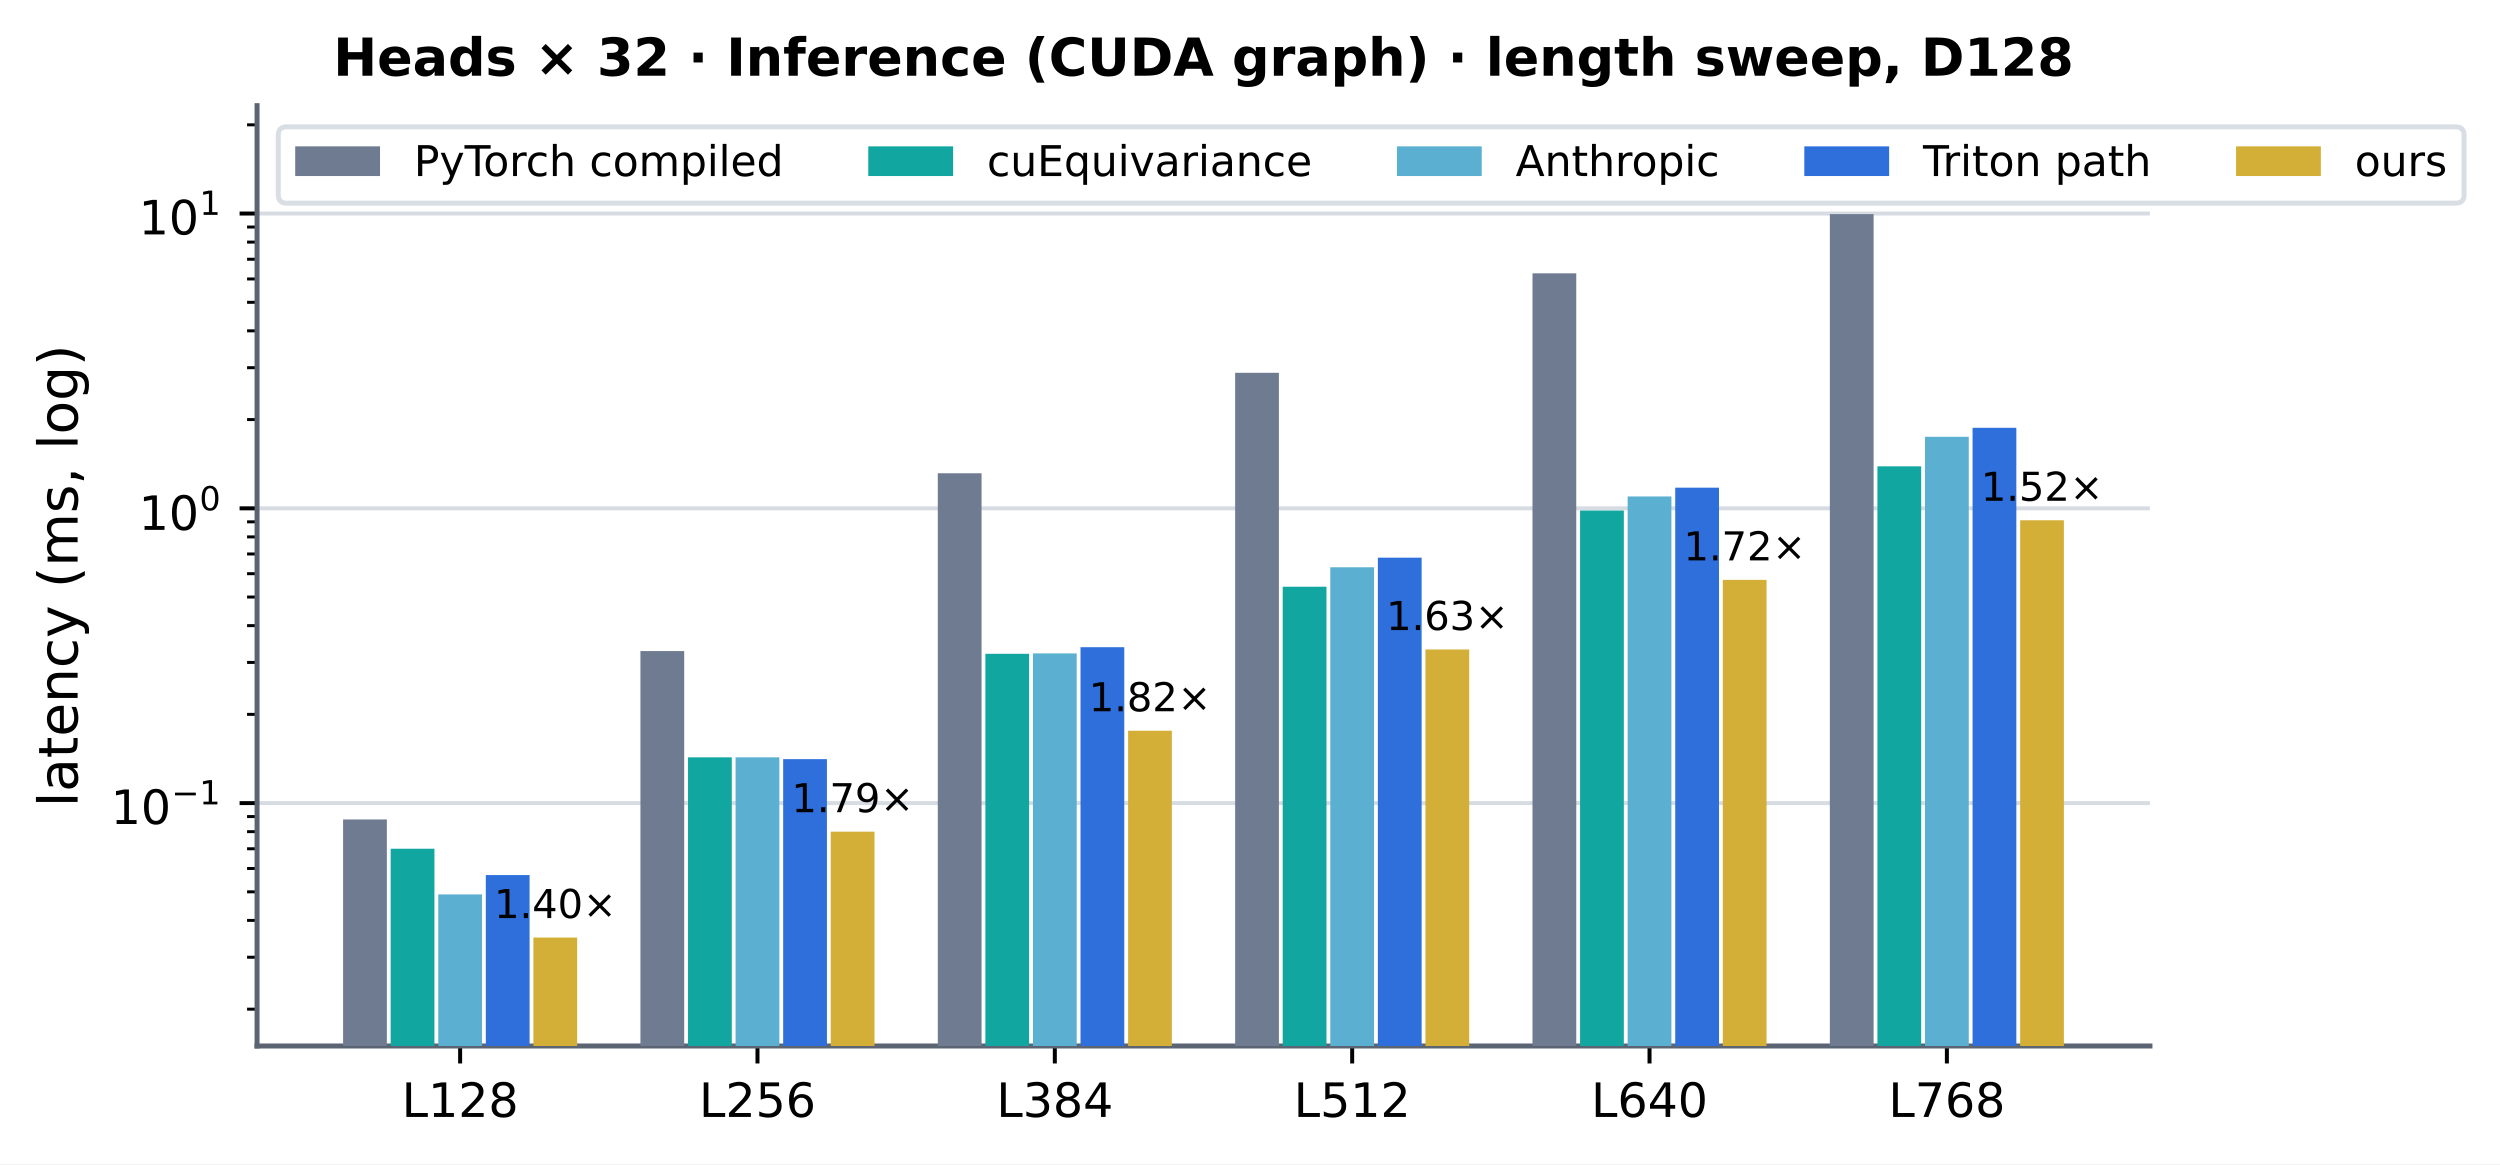
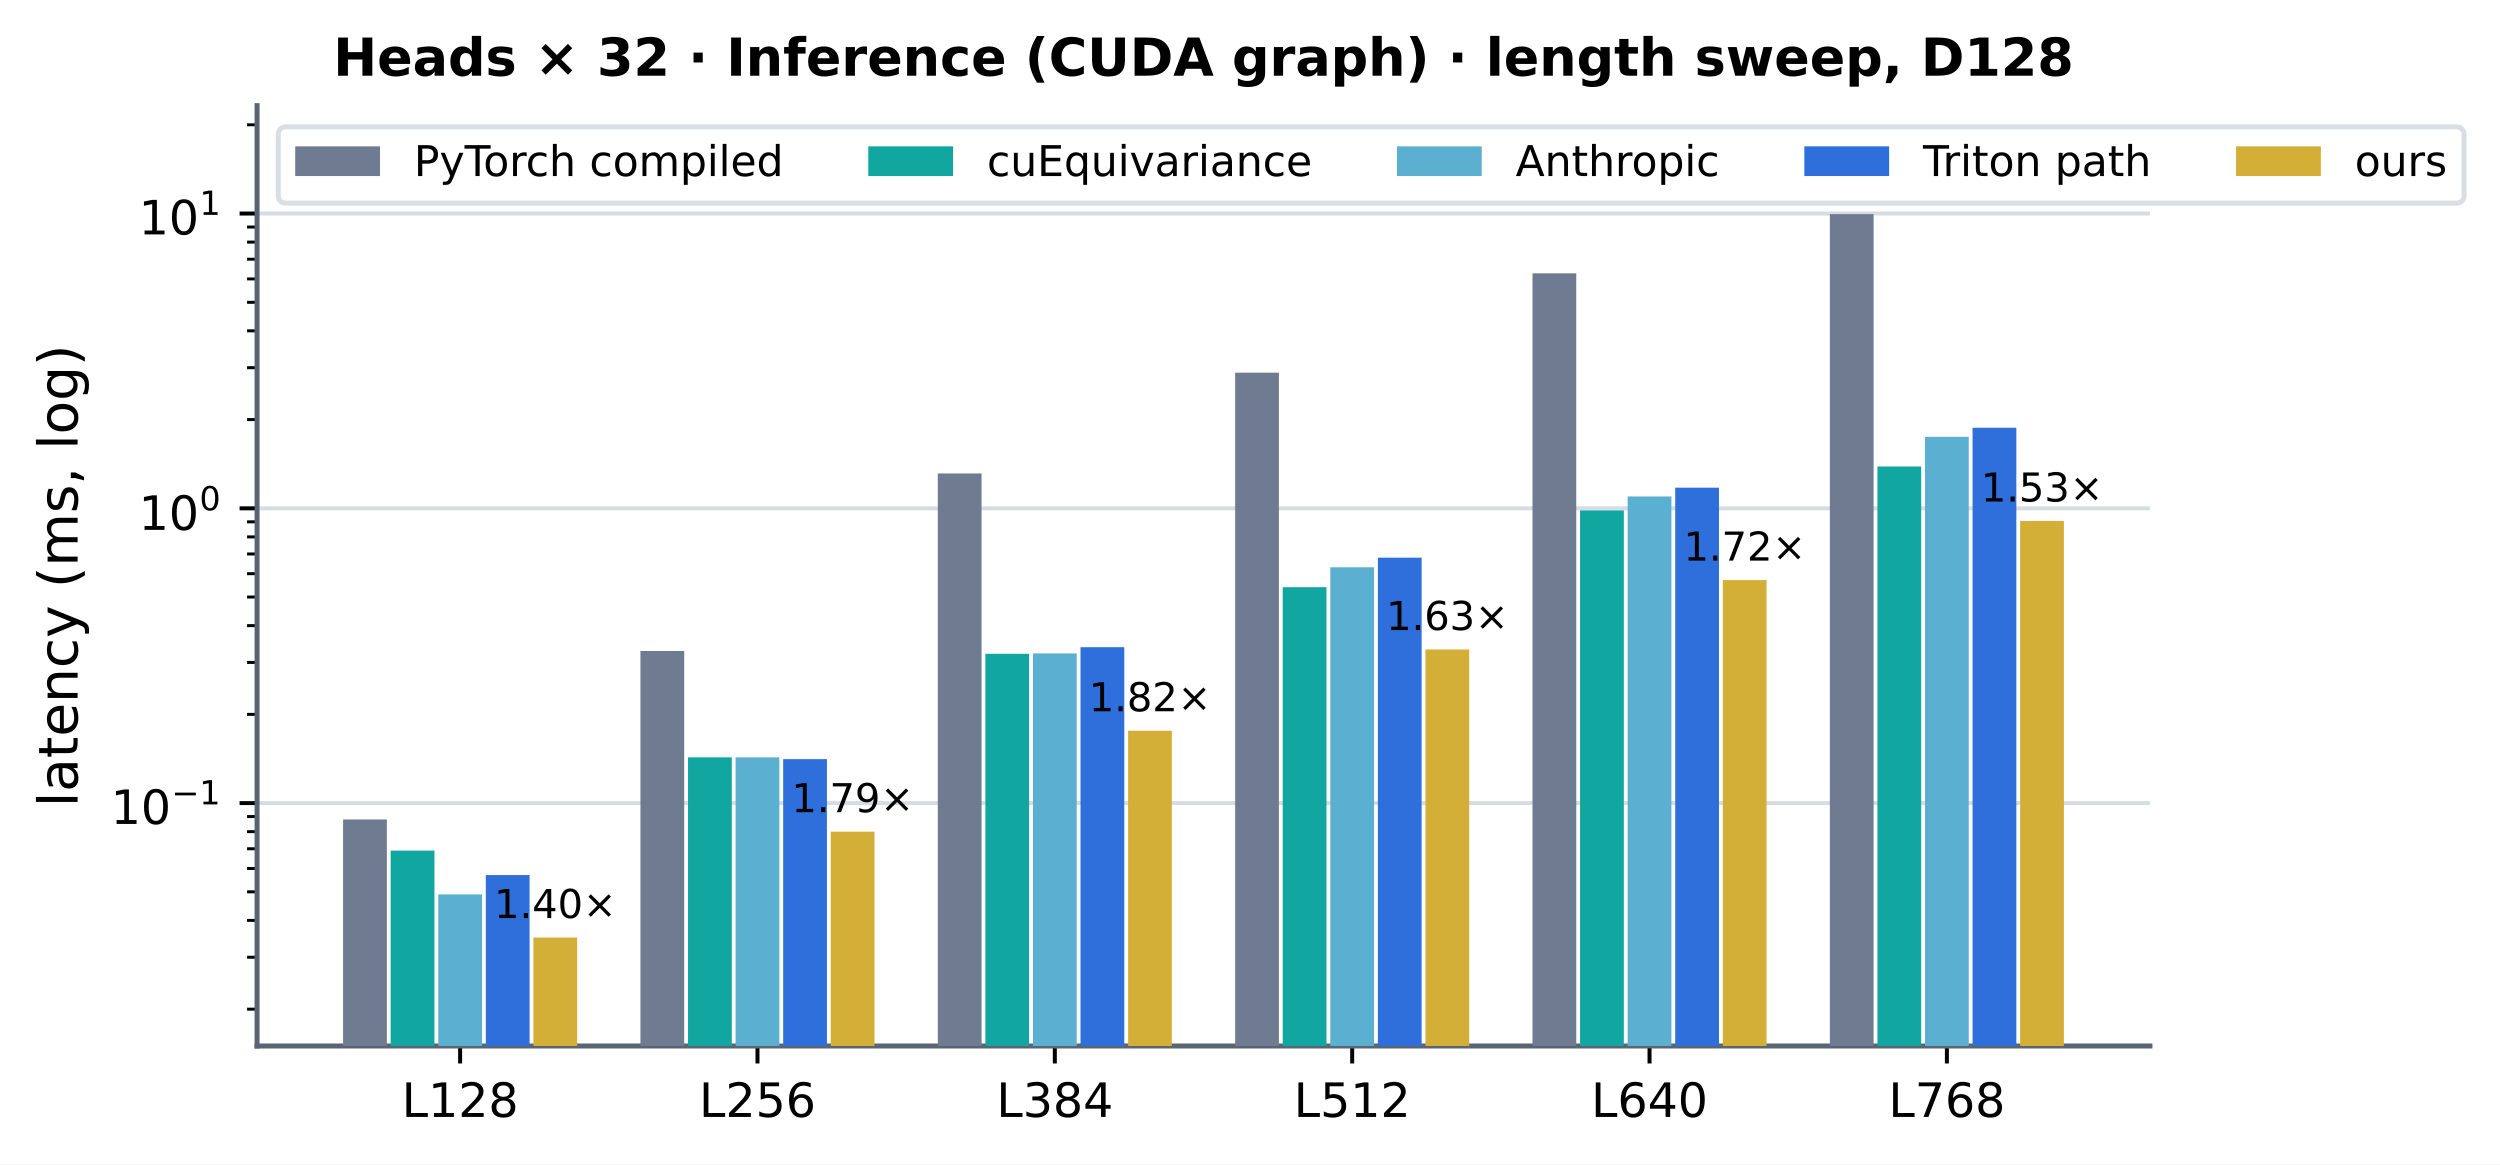
<svg xmlns="http://www.w3.org/2000/svg" xmlns:xlink="http://www.w3.org/1999/xlink" width="501.134pt" height="233.374pt" viewBox="0 0 501.134 233.374" version="1.1">
  <defs>
    <style type="text/css">*{stroke-linejoin: round; stroke-linecap: butt}</style>
  </defs>
  <g id="figure_1">
    <g id="patch_1">
      <path d="M 0 233.374  L 501.134 233.374  L 501.134 0  L 0 0  z " style="fill: #ffffff" />
    </g>
    <g id="axes_1">
      <g id="patch_2">
        <path d="M 51.526 209.674  L 430.966 209.674  L 430.966 21.178  L 51.526 21.178  z " style="fill: #ffffff" />
      </g>
      <g id="matplotlib.axis_1">
        <g id="xtick_1">
          <g id="line2d_1">
            <defs>
-               <path id="mb104b7a5eb" d="M 0 0  L 0 3.5  " style="stroke: #000000; stroke-width: 0.8" />
+               <path id="m82ab6929ad" d="M 0 0  L 0 3.5  " style="stroke: #000000; stroke-width: 0.8" />
            </defs>
            <g>
-               <use xlink:href="#mb104b7a5eb" x="92.234" y="209.674" style="stroke: #000000; stroke-width: 0.8" />
+               <use xlink:href="#m82ab6929ad" x="92.234" y="209.674" style="stroke: #000000; stroke-width: 0.8" />
            </g>
          </g>
          <g id="text_1">
            <text style="font-size: 9.5px; font-family: 'DejaVu Sans', 'Arial', 'Helvetica', sans-serif; text-anchor: middle" x="92.234" y="223.892" transform="rotate(-0 92.23362 223.8921)">L128</text>
          </g>
        </g>
        <g id="xtick_2">
          <g id="line2d_2">
            <g>
-               <use xlink:href="#mb104b7a5eb" x="151.839" y="209.674" style="stroke: #000000; stroke-width: 0.8" />
+               <use xlink:href="#m82ab6929ad" x="151.839" y="209.674" style="stroke: #000000; stroke-width: 0.8" />
            </g>
          </g>
          <g id="text_2">
            <text style="font-size: 9.5px; font-family: 'DejaVu Sans', 'Arial', 'Helvetica', sans-serif; text-anchor: middle" x="151.839" y="223.892" transform="rotate(-0 151.8385 223.8921)">L256</text>
          </g>
        </g>
        <g id="xtick_3">
          <g id="line2d_3">
            <g>
-               <use xlink:href="#mb104b7a5eb" x="211.443" y="209.674" style="stroke: #000000; stroke-width: 0.8" />
+               <use xlink:href="#m82ab6929ad" x="211.443" y="209.674" style="stroke: #000000; stroke-width: 0.8" />
            </g>
          </g>
          <g id="text_3">
            <text style="font-size: 9.5px; font-family: 'DejaVu Sans', 'Arial', 'Helvetica', sans-serif; text-anchor: middle" x="211.443" y="223.892" transform="rotate(-0 211.4434 223.8921)">L384</text>
          </g>
        </g>
        <g id="xtick_4">
          <g id="line2d_4">
            <g>
-               <use xlink:href="#mb104b7a5eb" x="271.048" y="209.674" style="stroke: #000000; stroke-width: 0.8" />
+               <use xlink:href="#m82ab6929ad" x="271.048" y="209.674" style="stroke: #000000; stroke-width: 0.8" />
            </g>
          </g>
          <g id="text_4">
            <text style="font-size: 9.5px; font-family: 'DejaVu Sans', 'Arial', 'Helvetica', sans-serif; text-anchor: middle" x="271.048" y="223.892" transform="rotate(-0 271.0483 223.8921)">L512</text>
          </g>
        </g>
        <g id="xtick_5">
          <g id="line2d_5">
            <g>
-               <use xlink:href="#mb104b7a5eb" x="330.653" y="209.674" style="stroke: #000000; stroke-width: 0.8" />
+               <use xlink:href="#m82ab6929ad" x="330.653" y="209.674" style="stroke: #000000; stroke-width: 0.8" />
            </g>
          </g>
          <g id="text_5">
            <text style="font-size: 9.5px; font-family: 'DejaVu Sans', 'Arial', 'Helvetica', sans-serif; text-anchor: middle" x="330.653" y="223.892" transform="rotate(-0 330.6532 223.8921)">L640</text>
          </g>
        </g>
        <g id="xtick_6">
          <g id="line2d_6">
            <g>
-               <use xlink:href="#mb104b7a5eb" x="390.258" y="209.674" style="stroke: #000000; stroke-width: 0.8" />
+               <use xlink:href="#m82ab6929ad" x="390.258" y="209.674" style="stroke: #000000; stroke-width: 0.8" />
            </g>
          </g>
          <g id="text_6">
            <text style="font-size: 9.5px; font-family: 'DejaVu Sans', 'Arial', 'Helvetica', sans-serif; text-anchor: middle" x="390.258" y="223.892" transform="rotate(-0 390.2581 223.8921)">L768</text>
          </g>
        </g>
      </g>
      <g id="matplotlib.axis_2">
        <g id="ytick_1">
          <g id="line2d_7">
-             <path d="M 51.526 160.984  L 430.966 160.984  " clip-path="url(#p09f0e813af)" style="fill: none; stroke: #d7dce3; stroke-width: 0.8; stroke-linecap: square" />
+             <path d="M 51.526 160.984  L 430.966 160.984  " clip-path="url(#p1f86044d86)" style="fill: none; stroke: #d7dce3; stroke-width: 0.8; stroke-linecap: square" />
          </g>
          <g id="line2d_8">
            <defs>
-               <path id="ma9c8de55d4" d="M 0 0  L -3.5 0  " style="stroke: #000000; stroke-width: 0.8" />
+               <path id="m1cd7426a2e" d="M 0 0  L -3.5 0  " style="stroke: #000000; stroke-width: 0.8" />
            </defs>
            <g>
-               <use xlink:href="#ma9c8de55d4" x="51.526" y="160.984" style="stroke: #000000; stroke-width: 0.8" />
+               <use xlink:href="#m1cd7426a2e" x="51.526" y="160.984" style="stroke: #000000; stroke-width: 0.8" />
            </g>
          </g>
          <g id="text_7">
-             <g transform="translate(22.20086 165.4019)">
+             <g transform="translate(22.20086 165.4014)">
              <text>
                <tspan x="0" y="-0.231" style="font-size: 9.5px; font-family: 'DejaVu Sans'">1</tspan>
                <tspan x="6.044" y="-0.231" style="font-size: 9.5px; font-family: 'DejaVu Sans'">0</tspan>
                <tspan x="12.179" y="-4.155" style="font-size: 6.65px; font-family: 'DejaVu Sans'">−</tspan>
                <tspan x="17.751" y="-4.155" style="font-size: 6.65px; font-family: 'DejaVu Sans'">1</tspan>
              </text>
            </g>
          </g>
        </g>
        <g id="ytick_2">
          <g id="line2d_9">
-             <path d="M 51.526 101.896  L 430.966 101.896  " clip-path="url(#p09f0e813af)" style="fill: none; stroke: #d7dce3; stroke-width: 0.8; stroke-linecap: square" />
+             <path d="M 51.526 101.894  L 430.966 101.894  " clip-path="url(#p1f86044d86)" style="fill: none; stroke: #d7dce3; stroke-width: 0.8; stroke-linecap: square" />
          </g>
          <g id="line2d_10">
            <g>
-               <use xlink:href="#ma9c8de55d4" x="51.526" y="101.896" style="stroke: #000000; stroke-width: 0.8" />
+               <use xlink:href="#m1cd7426a2e" x="51.526" y="101.894" style="stroke: #000000; stroke-width: 0.8" />
            </g>
          </g>
          <g id="text_8">
-             <g transform="translate(27.80586 106.3607)">
+             <g transform="translate(27.80586 106.3592)">
              <text>
                <tspan x="0" y="-0.144" style="font-size: 9.5px; font-family: 'DejaVu Sans'">1</tspan>
                <tspan x="6.044" y="-0.144" style="font-size: 9.5px; font-family: 'DejaVu Sans'">0</tspan>
                <tspan x="12.179" y="-4.067" style="font-size: 6.65px; font-family: 'DejaVu Sans'">0</tspan>
              </text>
            </g>
          </g>
        </g>
        <g id="ytick_3">
          <g id="line2d_11">
-             <path d="M 51.526 42.807  L 430.966 42.807  " clip-path="url(#p09f0e813af)" style="fill: none; stroke: #d7dce3; stroke-width: 0.8; stroke-linecap: square" />
+             <path d="M 51.526 42.804  L 430.966 42.804  " clip-path="url(#p1f86044d86)" style="fill: none; stroke: #d7dce3; stroke-width: 0.8; stroke-linecap: square" />
          </g>
          <g id="line2d_12">
            <g>
-               <use xlink:href="#ma9c8de55d4" x="51.526" y="42.807" style="stroke: #000000; stroke-width: 0.8" />
+               <use xlink:href="#m1cd7426a2e" x="51.526" y="42.804" style="stroke: #000000; stroke-width: 0.8" />
            </g>
          </g>
          <g id="text_9">
-             <g transform="translate(27.80586 47.2245)">
+             <g transform="translate(27.80586 47.22192)">
              <text>
                <tspan x="0" y="-0.231" style="font-size: 9.5px; font-family: 'DejaVu Sans'">1</tspan>
                <tspan x="6.044" y="-0.231" style="font-size: 9.5px; font-family: 'DejaVu Sans'">0</tspan>
                <tspan x="12.179" y="-4.155" style="font-size: 6.65px; font-family: 'DejaVu Sans'">1</tspan>
              </text>
            </g>
          </g>
        </g>
        <g id="ytick_4">
          <g id="line2d_13">
            <defs>
-               <path id="m70be3ed08f" d="M 0 0  L -2 0  " style="stroke: #000000; stroke-width: 0.6" />
+               <path id="m69fd79f592" d="M 0 0  L -2 0  " style="stroke: #000000; stroke-width: 0.6" />
            </defs>
            <g>
-               <use xlink:href="#m70be3ed08f" x="51.526" y="202.286" style="stroke: #000000; stroke-width: 0.6" />
+               <use xlink:href="#m69fd79f592" x="51.526" y="202.286" style="stroke: #000000; stroke-width: 0.6" />
            </g>
          </g>
        </g>
        <g id="ytick_5">
          <g id="line2d_14">
            <g>
-               <use xlink:href="#m70be3ed08f" x="51.526" y="191.881" style="stroke: #000000; stroke-width: 0.6" />
+               <use xlink:href="#m69fd79f592" x="51.526" y="191.881" style="stroke: #000000; stroke-width: 0.6" />
            </g>
          </g>
        </g>
        <g id="ytick_6">
          <g id="line2d_15">
            <g>
-               <use xlink:href="#m70be3ed08f" x="51.526" y="184.498" style="stroke: #000000; stroke-width: 0.6" />
+               <use xlink:href="#m69fd79f592" x="51.526" y="184.498" style="stroke: #000000; stroke-width: 0.6" />
            </g>
          </g>
        </g>
        <g id="ytick_7">
          <g id="line2d_16">
            <g>
-               <use xlink:href="#m70be3ed08f" x="51.526" y="178.772" style="stroke: #000000; stroke-width: 0.6" />
+               <use xlink:href="#m69fd79f592" x="51.526" y="178.772" style="stroke: #000000; stroke-width: 0.6" />
            </g>
          </g>
        </g>
        <g id="ytick_8">
          <g id="line2d_17">
            <g>
-               <use xlink:href="#m70be3ed08f" x="51.526" y="174.093" style="stroke: #000000; stroke-width: 0.6" />
+               <use xlink:href="#m69fd79f592" x="51.526" y="174.093" style="stroke: #000000; stroke-width: 0.6" />
            </g>
          </g>
        </g>
        <g id="ytick_9">
          <g id="line2d_18">
            <g>
-               <use xlink:href="#m70be3ed08f" x="51.526" y="170.137" style="stroke: #000000; stroke-width: 0.6" />
+               <use xlink:href="#m69fd79f592" x="51.526" y="170.137" style="stroke: #000000; stroke-width: 0.6" />
            </g>
          </g>
        </g>
        <g id="ytick_10">
          <g id="line2d_19">
            <g>
-               <use xlink:href="#m70be3ed08f" x="51.526" y="166.711" style="stroke: #000000; stroke-width: 0.6" />
+               <use xlink:href="#m69fd79f592" x="51.526" y="166.71" style="stroke: #000000; stroke-width: 0.6" />
            </g>
          </g>
        </g>
        <g id="ytick_11">
          <g id="line2d_20">
            <g>
-               <use xlink:href="#m70be3ed08f" x="51.526" y="163.688" style="stroke: #000000; stroke-width: 0.6" />
+               <use xlink:href="#m69fd79f592" x="51.526" y="163.688" style="stroke: #000000; stroke-width: 0.6" />
            </g>
          </g>
        </g>
        <g id="ytick_12">
          <g id="line2d_21">
            <g>
-               <use xlink:href="#m70be3ed08f" x="51.526" y="143.197" style="stroke: #000000; stroke-width: 0.6" />
+               <use xlink:href="#m69fd79f592" x="51.526" y="143.196" style="stroke: #000000; stroke-width: 0.6" />
            </g>
          </g>
        </g>
        <g id="ytick_13">
          <g id="line2d_22">
            <g>
-               <use xlink:href="#m70be3ed08f" x="51.526" y="132.792" style="stroke: #000000; stroke-width: 0.6" />
+               <use xlink:href="#m69fd79f592" x="51.526" y="132.791" style="stroke: #000000; stroke-width: 0.6" />
            </g>
          </g>
        </g>
        <g id="ytick_14">
          <g id="line2d_23">
            <g>
-               <use xlink:href="#m70be3ed08f" x="51.526" y="125.409" style="stroke: #000000; stroke-width: 0.6" />
+               <use xlink:href="#m69fd79f592" x="51.526" y="125.408" style="stroke: #000000; stroke-width: 0.6" />
            </g>
          </g>
        </g>
        <g id="ytick_15">
          <g id="line2d_24">
            <g>
-               <use xlink:href="#m70be3ed08f" x="51.526" y="119.683" style="stroke: #000000; stroke-width: 0.6" />
+               <use xlink:href="#m69fd79f592" x="51.526" y="119.682" style="stroke: #000000; stroke-width: 0.6" />
            </g>
          </g>
        </g>
        <g id="ytick_16">
          <g id="line2d_25">
            <g>
-               <use xlink:href="#m70be3ed08f" x="51.526" y="115.004" style="stroke: #000000; stroke-width: 0.6" />
+               <use xlink:href="#m69fd79f592" x="51.526" y="115.003" style="stroke: #000000; stroke-width: 0.6" />
            </g>
          </g>
        </g>
        <g id="ytick_17">
          <g id="line2d_26">
            <g>
-               <use xlink:href="#m70be3ed08f" x="51.526" y="111.049" style="stroke: #000000; stroke-width: 0.6" />
+               <use xlink:href="#m69fd79f592" x="51.526" y="111.047" style="stroke: #000000; stroke-width: 0.6" />
            </g>
          </g>
        </g>
        <g id="ytick_18">
          <g id="line2d_27">
            <g>
-               <use xlink:href="#m70be3ed08f" x="51.526" y="107.622" style="stroke: #000000; stroke-width: 0.6" />
+               <use xlink:href="#m69fd79f592" x="51.526" y="107.621" style="stroke: #000000; stroke-width: 0.6" />
            </g>
          </g>
        </g>
        <g id="ytick_19">
          <g id="line2d_28">
            <g>
-               <use xlink:href="#m70be3ed08f" x="51.526" y="104.599" style="stroke: #000000; stroke-width: 0.6" />
+               <use xlink:href="#m69fd79f592" x="51.526" y="104.598" style="stroke: #000000; stroke-width: 0.6" />
            </g>
          </g>
        </g>
        <g id="ytick_20">
          <g id="line2d_29">
            <g>
-               <use xlink:href="#m70be3ed08f" x="51.526" y="84.108" style="stroke: #000000; stroke-width: 0.6" />
+               <use xlink:href="#m69fd79f592" x="51.526" y="84.106" style="stroke: #000000; stroke-width: 0.6" />
            </g>
          </g>
        </g>
        <g id="ytick_21">
          <g id="line2d_30">
            <g>
-               <use xlink:href="#m70be3ed08f" x="51.526" y="73.703" style="stroke: #000000; stroke-width: 0.6" />
+               <use xlink:href="#m69fd79f592" x="51.526" y="73.701" style="stroke: #000000; stroke-width: 0.6" />
            </g>
          </g>
        </g>
        <g id="ytick_22">
          <g id="line2d_31">
            <g>
-               <use xlink:href="#m70be3ed08f" x="51.526" y="66.321" style="stroke: #000000; stroke-width: 0.6" />
+               <use xlink:href="#m69fd79f592" x="51.526" y="66.319" style="stroke: #000000; stroke-width: 0.6" />
            </g>
          </g>
        </g>
        <g id="ytick_23">
          <g id="line2d_32">
            <g>
-               <use xlink:href="#m70be3ed08f" x="51.526" y="60.594" style="stroke: #000000; stroke-width: 0.6" />
+               <use xlink:href="#m69fd79f592" x="51.526" y="60.592" style="stroke: #000000; stroke-width: 0.6" />
            </g>
          </g>
        </g>
        <g id="ytick_24">
          <g id="line2d_33">
            <g>
-               <use xlink:href="#m70be3ed08f" x="51.526" y="55.916" style="stroke: #000000; stroke-width: 0.6" />
+               <use xlink:href="#m69fd79f592" x="51.526" y="55.913" style="stroke: #000000; stroke-width: 0.6" />
            </g>
          </g>
        </g>
        <g id="ytick_25">
          <g id="line2d_34">
            <g>
-               <use xlink:href="#m70be3ed08f" x="51.526" y="51.96" style="stroke: #000000; stroke-width: 0.6" />
+               <use xlink:href="#m69fd79f592" x="51.526" y="51.958" style="stroke: #000000; stroke-width: 0.6" />
            </g>
          </g>
        </g>
        <g id="ytick_26">
          <g id="line2d_35">
            <g>
-               <use xlink:href="#m70be3ed08f" x="51.526" y="48.533" style="stroke: #000000; stroke-width: 0.6" />
+               <use xlink:href="#m69fd79f592" x="51.526" y="48.531" style="stroke: #000000; stroke-width: 0.6" />
            </g>
          </g>
        </g>
        <g id="ytick_27">
          <g id="line2d_36">
            <g>
-               <use xlink:href="#m70be3ed08f" x="51.526" y="45.511" style="stroke: #000000; stroke-width: 0.6" />
+               <use xlink:href="#m69fd79f592" x="51.526" y="45.508" style="stroke: #000000; stroke-width: 0.6" />
            </g>
          </g>
        </g>
        <g id="ytick_28">
          <g id="line2d_37">
            <g>
-               <use xlink:href="#m70be3ed08f" x="51.526" y="25.02" style="stroke: #000000; stroke-width: 0.6" />
+               <use xlink:href="#m69fd79f592" x="51.526" y="25.017" style="stroke: #000000; stroke-width: 0.6" />
            </g>
          </g>
        </g>
        <g id="text_10">
          <text style="font-size: 11px; font-family: 'DejaVu Sans', 'Arial', 'Helvetica', sans-serif; text-anchor: middle" x="15.558" y="115.426" transform="rotate(-90 15.55828 115.4264)">latency (ms, log)</text>
        </g>
      </g>
      <g id="patch_3">
        <path d="M 51.526 209.674  L 51.526 21.178  " style="fill: none; stroke: #5a6473; stroke-linejoin: miter; stroke-linecap: square" />
      </g>
      <g id="patch_4">
        <path d="M 51.526 209.674  L 430.966 209.674  " style="fill: none; stroke: #5a6473; stroke-linejoin: miter; stroke-linecap: square" />
      </g>
      <g id="patch_5">
-         <path d="M 68.773 59190.592  L 77.547 59190.592  L 77.547 164.265  L 68.773 164.265  z " clip-path="url(#p09f0e813af)" style="fill: #6e7b91" />
+         <path d="M 68.773 59191.642  L 77.547 59191.642  L 77.547 164.264  L 68.773 164.264  z " clip-path="url(#p1f86044d86)" style="fill: #6e7b91" />
      </g>
      <g id="patch_6">
-         <path d="M 128.378 59190.592  L 137.152 59190.592  L 137.152 130.502  L 128.378 130.502  z " clip-path="url(#p09f0e813af)" style="fill: #6e7b91" />
+         <path d="M 128.378 59191.642  L 137.152 59191.642  L 137.152 130.501  L 128.378 130.501  z " clip-path="url(#p1f86044d86)" style="fill: #6e7b91" />
      </g>
      <g id="patch_7">
-         <path d="M 187.983 59190.592  L 196.757 59190.592  L 196.757 94.869  L 187.983 94.869  z " clip-path="url(#p09f0e813af)" style="fill: #6e7b91" />
+         <path d="M 187.983 59191.642  L 196.757 59191.642  L 196.757 94.906  L 187.983 94.906  z " clip-path="url(#p1f86044d86)" style="fill: #6e7b91" />
      </g>
      <g id="patch_8">
-         <path d="M 247.588 59190.592  L 256.362 59190.592  L 256.362 74.724  L 247.588 74.724  z " clip-path="url(#p09f0e813af)" style="fill: #6e7b91" />
+         <path d="M 247.588 59191.642  L 256.362 59191.642  L 256.362 74.704  L 247.588 74.704  z " clip-path="url(#p1f86044d86)" style="fill: #6e7b91" />
      </g>
      <g id="patch_9">
-         <path d="M 307.193 59190.592  L 315.967 59190.592  L 315.967 54.786  L 307.193 54.786  z " clip-path="url(#p09f0e813af)" style="fill: #6e7b91" />
+         <path d="M 307.193 59191.642  L 315.967 59191.642  L 315.967 54.784  L 307.193 54.784  z " clip-path="url(#p1f86044d86)" style="fill: #6e7b91" />
      </g>
      <g id="patch_10">
-         <path d="M 366.798 59190.592  L 375.571 59190.592  L 375.571 42.928  L 366.798 42.928  z " clip-path="url(#p09f0e813af)" style="fill: #6e7b91" />
+         <path d="M 366.798 59191.642  L 375.571 59191.642  L 375.571 42.928  L 366.798 42.928  z " clip-path="url(#p1f86044d86)" style="fill: #6e7b91" />
      </g>
      <g id="patch_11">
-         <path d="M 78.31 59190.592  L 87.084 59190.592  L 87.084 170.137  L 78.31 170.137  z " clip-path="url(#p09f0e813af)" style="fill: #11a6a0" />
+         <path d="M 78.31 59191.642  L 87.084 59191.642  L 87.084 170.506  L 78.31 170.506  z " clip-path="url(#p1f86044d86)" style="fill: #11a6a0" />
      </g>
      <g id="patch_12">
-         <path d="M 137.915 59190.592  L 146.689 59190.592  L 146.689 151.806  L 137.915 151.806  z " clip-path="url(#p09f0e813af)" style="fill: #11a6a0" />
+         <path d="M 137.915 59191.642  L 146.689 59191.642  L 146.689 151.805  L 137.915 151.805  z " clip-path="url(#p1f86044d86)" style="fill: #11a6a0" />
      </g>
      <g id="patch_13">
-         <path d="M 197.52 59190.592  L 206.294 59190.592  L 206.294 131.056  L 197.52 131.056  z " clip-path="url(#p09f0e813af)" style="fill: #11a6a0" />
+         <path d="M 197.52 59191.642  L 206.294 59191.642  L 206.294 131.055  L 197.52 131.055  z " clip-path="url(#p1f86044d86)" style="fill: #11a6a0" />
      </g>
      <g id="patch_14">
-         <path d="M 257.125 59190.592  L 265.898 59190.592  L 265.898 117.613  L 257.125 117.613  z " clip-path="url(#p09f0e813af)" style="fill: #11a6a0" />
+         <path d="M 257.125 59191.642  L 265.898 59191.642  L 265.898 117.707  L 257.125 117.707  z " clip-path="url(#p1f86044d86)" style="fill: #11a6a0" />
      </g>
      <g id="patch_15">
-         <path d="M 316.729 59190.592  L 325.503 59190.592  L 325.503 102.336  L 316.729 102.336  z " clip-path="url(#p09f0e813af)" style="fill: #11a6a0" />
+         <path d="M 316.729 59191.642  L 325.503 59191.642  L 325.503 102.308  L 316.729 102.308  z " clip-path="url(#p1f86044d86)" style="fill: #11a6a0" />
      </g>
      <g id="patch_16">
-         <path d="M 376.334 59190.592  L 385.108 59190.592  L 385.108 93.482  L 376.334 93.482  z " clip-path="url(#p09f0e813af)" style="fill: #11a6a0" />
+         <path d="M 376.334 59191.642  L 385.108 59191.642  L 385.108 93.499  L 376.334 93.499  z " clip-path="url(#p1f86044d86)" style="fill: #11a6a0" />
      </g>
      <g id="patch_17">
-         <path d="M 87.847 59190.592  L 96.621 59190.592  L 96.621 179.29  L 87.847 179.29  z " clip-path="url(#p09f0e813af)" style="fill: #5bb0d1" />
+         <path d="M 87.847 59191.642  L 96.621 59191.642  L 96.621 179.29  L 87.847 179.29  z " clip-path="url(#p1f86044d86)" style="fill: #5bb0d1" />
      </g>
      <g id="patch_18">
-         <path d="M 147.452 59190.592  L 156.225 59190.592  L 156.225 151.806  L 147.452 151.806  z " clip-path="url(#p09f0e813af)" style="fill: #5bb0d1" />
+         <path d="M 147.452 59191.642  L 156.225 59191.642  L 156.225 151.805  L 147.452 151.805  z " clip-path="url(#p1f86044d86)" style="fill: #5bb0d1" />
      </g>
      <g id="patch_19">
-         <path d="M 207.056 59190.592  L 215.83 59190.592  L 215.83 130.976  L 207.056 130.976  z " clip-path="url(#p09f0e813af)" style="fill: #5bb0d1" />
+         <path d="M 207.056 59191.642  L 215.83 59191.642  L 215.83 130.975  L 207.056 130.975  z " clip-path="url(#p1f86044d86)" style="fill: #5bb0d1" />
      </g>
      <g id="patch_20">
-         <path d="M 266.661 59190.592  L 275.435 59190.592  L 275.435 113.712  L 266.661 113.712  z " clip-path="url(#p09f0e813af)" style="fill: #5bb0d1" />
+         <path d="M 266.661 59191.642  L 275.435 59191.642  L 275.435 113.71  L 266.661 113.71  z " clip-path="url(#p1f86044d86)" style="fill: #5bb0d1" />
      </g>
      <g id="patch_21">
-         <path d="M 326.266 59190.592  L 335.04 59190.592  L 335.04 99.52  L 326.266 99.52  z " clip-path="url(#p09f0e813af)" style="fill: #5bb0d1" />
+         <path d="M 326.266 59191.642  L 335.04 59191.642  L 335.04 99.518  L 326.266 99.518  z " clip-path="url(#p1f86044d86)" style="fill: #5bb0d1" />
      </g>
      <g id="patch_22">
-         <path d="M 385.871 59190.592  L 394.645 59190.592  L 394.645 87.564  L 385.871 87.564  z " clip-path="url(#p09f0e813af)" style="fill: #5bb0d1" />
+         <path d="M 385.871 59191.642  L 394.645 59191.642  L 394.645 87.562  L 385.871 87.562  z " clip-path="url(#p1f86044d86)" style="fill: #5bb0d1" />
      </g>
      <g id="patch_23">
-         <path d="M 97.383 59190.592  L 106.157 59190.592  L 106.157 175.409  L 97.383 175.409  z " clip-path="url(#p09f0e813af)" style="fill: #2e6fdb" />
+         <path d="M 97.383 59191.642  L 106.157 59191.642  L 106.157 175.409  L 97.383 175.409  z " clip-path="url(#p1f86044d86)" style="fill: #2e6fdb" />
      </g>
      <g id="patch_24">
-         <path d="M 156.988 59190.592  L 165.762 59190.592  L 165.762 152.167  L 156.988 152.167  z " clip-path="url(#p09f0e813af)" style="fill: #2e6fdb" />
+         <path d="M 156.988 59191.642  L 165.762 59191.642  L 165.762 152.167  L 156.988 152.167  z " clip-path="url(#p1f86044d86)" style="fill: #2e6fdb" />
      </g>
      <g id="patch_25">
-         <path d="M 216.593 59190.592  L 225.367 59190.592  L 225.367 129.731  L 216.593 129.731  z " clip-path="url(#p09f0e813af)" style="fill: #2e6fdb" />
+         <path d="M 216.593 59191.642  L 225.367 59191.642  L 225.367 129.73  L 216.593 129.73  z " clip-path="url(#p1f86044d86)" style="fill: #2e6fdb" />
      </g>
      <g id="patch_26">
-         <path d="M 276.198 59190.592  L 284.972 59190.592  L 284.972 111.793  L 276.198 111.793  z " clip-path="url(#p09f0e813af)" style="fill: #2e6fdb" />
+         <path d="M 276.198 59191.642  L 284.972 59191.642  L 284.972 111.791  L 276.198 111.791  z " clip-path="url(#p1f86044d86)" style="fill: #2e6fdb" />
      </g>
      <g id="patch_27">
-         <path d="M 335.803 59190.592  L 344.577 59190.592  L 344.577 97.757  L 335.803 97.757  z " clip-path="url(#p09f0e813af)" style="fill: #2e6fdb" />
+         <path d="M 335.803 59191.642  L 344.577 59191.642  L 344.577 97.756  L 335.803 97.756  z " clip-path="url(#p1f86044d86)" style="fill: #2e6fdb" />
      </g>
      <g id="patch_28">
-         <path d="M 395.408 59190.592  L 404.182 59190.592  L 404.182 85.751  L 395.408 85.751  z " clip-path="url(#p09f0e813af)" style="fill: #2e6fdb" />
+         <path d="M 395.408 59191.642  L 404.182 59191.642  L 404.182 85.735  L 395.408 85.735  z " clip-path="url(#p1f86044d86)" style="fill: #2e6fdb" />
      </g>
      <g id="patch_29">
-         <path d="M 106.92 59190.592  L 115.694 59190.592  L 115.694 187.925  L 106.92 187.925  z " clip-path="url(#p09f0e813af)" style="fill: #d4af37" />
+         <path d="M 106.92 59191.642  L 115.694 59191.642  L 115.694 187.925  L 106.92 187.925  z " clip-path="url(#p1f86044d86)" style="fill: #d4af37" />
      </g>
      <g id="patch_30">
-         <path d="M 166.525 59190.592  L 175.299 59190.592  L 175.299 166.711  L 166.525 166.711  z " clip-path="url(#p09f0e813af)" style="fill: #d4af37" />
+         <path d="M 166.525 59191.642  L 175.299 59191.642  L 175.299 166.71  L 166.525 166.71  z " clip-path="url(#p1f86044d86)" style="fill: #d4af37" />
      </g>
      <g id="patch_31">
-         <path d="M 226.13 59190.592  L 234.904 59190.592  L 234.904 146.477  L 226.13 146.477  z " clip-path="url(#p09f0e813af)" style="fill: #d4af37" />
+         <path d="M 226.13 59191.642  L 234.904 59191.642  L 234.904 146.477  L 226.13 146.477  z " clip-path="url(#p1f86044d86)" style="fill: #d4af37" />
      </g>
      <g id="patch_32">
-         <path d="M 285.735 59190.592  L 294.509 59190.592  L 294.509 130.191  L 285.735 130.191  z " clip-path="url(#p09f0e813af)" style="fill: #d4af37" />
+         <path d="M 285.735 59191.642  L 294.509 59191.642  L 294.509 130.19  L 285.735 130.19  z " clip-path="url(#p1f86044d86)" style="fill: #d4af37" />
      </g>
      <g id="patch_33">
-         <path d="M 345.34 59190.592  L 354.114 59190.592  L 354.114 116.231  L 345.34 116.231  z " clip-path="url(#p09f0e813af)" style="fill: #d4af37" />
+         <path d="M 345.34 59191.642  L 354.114 59191.642  L 354.114 116.274  L 345.34 116.274  z " clip-path="url(#p1f86044d86)" style="fill: #d4af37" />
      </g>
      <g id="patch_34">
-         <path d="M 404.945 59190.592  L 413.719 59190.592  L 413.719 104.288  L 404.945 104.288  z " clip-path="url(#p09f0e813af)" style="fill: #d4af37" />
+         <path d="M 404.945 59191.642  L 413.719 59191.642  L 413.719 104.427  L 404.945 104.427  z " clip-path="url(#p1f86044d86)" style="fill: #d4af37" />
      </g>
      <g id="text_11">
        <text style="font-weight: 700; font-size: 10.5px; font-family: 'DejaVu Sans', 'Arial', 'Helvetica', sans-serif; text-anchor: middle" x="241.246" y="15.178" transform="rotate(-0 241.2459 15.17836)">Heads × 32 · Inference (CUDA graph) · length sweep, D128</text>
      </g>
      <g id="text_12">
-         <text style="font-size: 8px; font-family: 'DejaVu Sans', 'Arial', 'Helvetica', sans-serif; text-anchor: middle" x="111.307" y="184.028" transform="rotate(-0 111.3072 184.028)">1.40×</text>
+         <text style="font-size: 8px; font-family: 'DejaVu Sans', 'Arial', 'Helvetica', sans-serif; text-anchor: middle" x="111.307" y="184.028" transform="rotate(-0 111.3072 184.0279)">1.40×</text>
      </g>
      <g id="text_13">
-         <text style="font-size: 8px; font-family: 'DejaVu Sans', 'Arial', 'Helvetica', sans-serif; text-anchor: middle" x="170.912" y="162.814" transform="rotate(-0 170.9121 162.8138)">1.79×</text>
+         <text style="font-size: 8px; font-family: 'DejaVu Sans', 'Arial', 'Helvetica', sans-serif; text-anchor: middle" x="170.912" y="162.813" transform="rotate(-0 170.9121 162.8134)">1.79×</text>
      </g>
      <g id="text_14">
-         <text style="font-size: 8px; font-family: 'DejaVu Sans', 'Arial', 'Helvetica', sans-serif; text-anchor: middle" x="230.517" y="142.581" transform="rotate(-0 230.517 142.5805)">1.82×</text>
+         <text style="font-size: 8px; font-family: 'DejaVu Sans', 'Arial', 'Helvetica', sans-serif; text-anchor: middle" x="230.517" y="142.58" transform="rotate(-0 230.517 142.5798)">1.82×</text>
      </g>
      <g id="text_15">
-         <text style="font-size: 8px; font-family: 'DejaVu Sans', 'Arial', 'Helvetica', sans-serif; text-anchor: middle" x="290.122" y="126.294" transform="rotate(-0 290.1219 126.2942)">1.63×</text>
+         <text style="font-size: 8px; font-family: 'DejaVu Sans', 'Arial', 'Helvetica', sans-serif; text-anchor: middle" x="290.122" y="126.293" transform="rotate(-0 290.1219 126.2931)">1.63×</text>
      </g>
      <g id="text_16">
-         <text style="font-size: 8px; font-family: 'DejaVu Sans', 'Arial', 'Helvetica', sans-serif; text-anchor: middle" x="349.727" y="112.334" transform="rotate(-0 349.7268 112.334)">1.72×</text>
+         <text style="font-size: 8px; font-family: 'DejaVu Sans', 'Arial', 'Helvetica', sans-serif; text-anchor: middle" x="349.727" y="112.378" transform="rotate(-0 349.7268 112.3776)">1.72×</text>
      </g>
      <g id="text_17">
-         <text style="font-size: 8px; font-family: 'DejaVu Sans', 'Arial', 'Helvetica', sans-serif; text-anchor: middle" x="409.332" y="100.391" transform="rotate(-0 409.3317 100.3909)">1.52×</text>
+         <text style="font-size: 8px; font-family: 'DejaVu Sans', 'Arial', 'Helvetica', sans-serif; text-anchor: middle" x="409.332" y="100.531" transform="rotate(-0 409.3317 100.5306)">1.53×</text>
      </g>
      <g id="legend_1">
        <g id="patch_35">
          <path d="M 57.476 40.729  L 492.234 40.729  Q 493.934 40.729 493.934 39.029  L 493.934 27.128  Q 493.934 25.428 492.234 25.428  L 57.476 25.428  Q 55.776 25.428 55.776 27.128  L 55.776 39.029  Q 55.776 40.729 57.476 40.729  z " style="fill: #ffffff; opacity: 0.95; stroke: #d7dce3; stroke-linejoin: miter" />
        </g>
        <g id="patch_36">
          <path d="M 59.176 35.287  L 76.176 35.287  L 76.176 29.337  L 59.176 29.337  z " style="fill: #6e7b91" />
        </g>
        <g id="text_18">
          <text style="font-size: 8.5px; font-family: 'DejaVu Sans', 'Arial', 'Helvetica', sans-serif; text-anchor: start" x="82.976" y="35.287" transform="rotate(-0 82.97586 35.28703)">PyTorch compiled</text>
        </g>
        <g id="patch_37">
          <path d="M 174.049 35.287  L 191.049 35.287  L 191.049 29.337  L 174.049 29.337  z " style="fill: #11a6a0" />
        </g>
        <g id="text_19">
          <text style="font-size: 8.5px; font-family: 'DejaVu Sans', 'Arial', 'Helvetica', sans-serif; text-anchor: start" x="197.849" y="35.287" transform="rotate(-0 197.8494 35.28703)">cuEquivariance</text>
        </g>
        <g id="patch_38">
          <path d="M 280.02 35.287  L 297.02 35.287  L 297.02 29.337  L 280.02 29.337  z " style="fill: #5bb0d1" />
        </g>
        <g id="text_20">
          <text style="font-size: 8.5px; font-family: 'DejaVu Sans', 'Arial', 'Helvetica', sans-serif; text-anchor: start" x="303.82" y="35.287" transform="rotate(-0 303.8205 35.28703)">Anthropic</text>
        </g>
        <g id="patch_39">
          <path d="M 361.68 35.287  L 378.68 35.287  L 378.68 29.337  L 361.68 29.337  z " style="fill: #2e6fdb" />
        </g>
        <g id="text_21">
          <text style="font-size: 8.5px; font-family: 'DejaVu Sans', 'Arial', 'Helvetica', sans-serif; text-anchor: start" x="385.48" y="35.287" transform="rotate(-0 385.4802 35.28703)">Triton path</text>
        </g>
        <g id="patch_40">
          <path d="M 448.224 35.287  L 465.224 35.287  L 465.224 29.337  L 448.224 29.337  z " style="fill: #d4af37" />
        </g>
        <g id="text_22">
          <text style="font-size: 8.5px; font-family: 'DejaVu Sans', 'Arial', 'Helvetica', sans-serif; text-anchor: start" x="472.024" y="35.287" transform="rotate(-0 472.0235 35.28703)">ours</text>
        </g>
      </g>
    </g>
  </g>
  <defs>
-     <clipPath id="p09f0e813af">
+     <clipPath id="p1f86044d86">
      <rect x="51.526" y="21.178" width="379.44" height="188.496" />
    </clipPath>
  </defs>
</svg>
